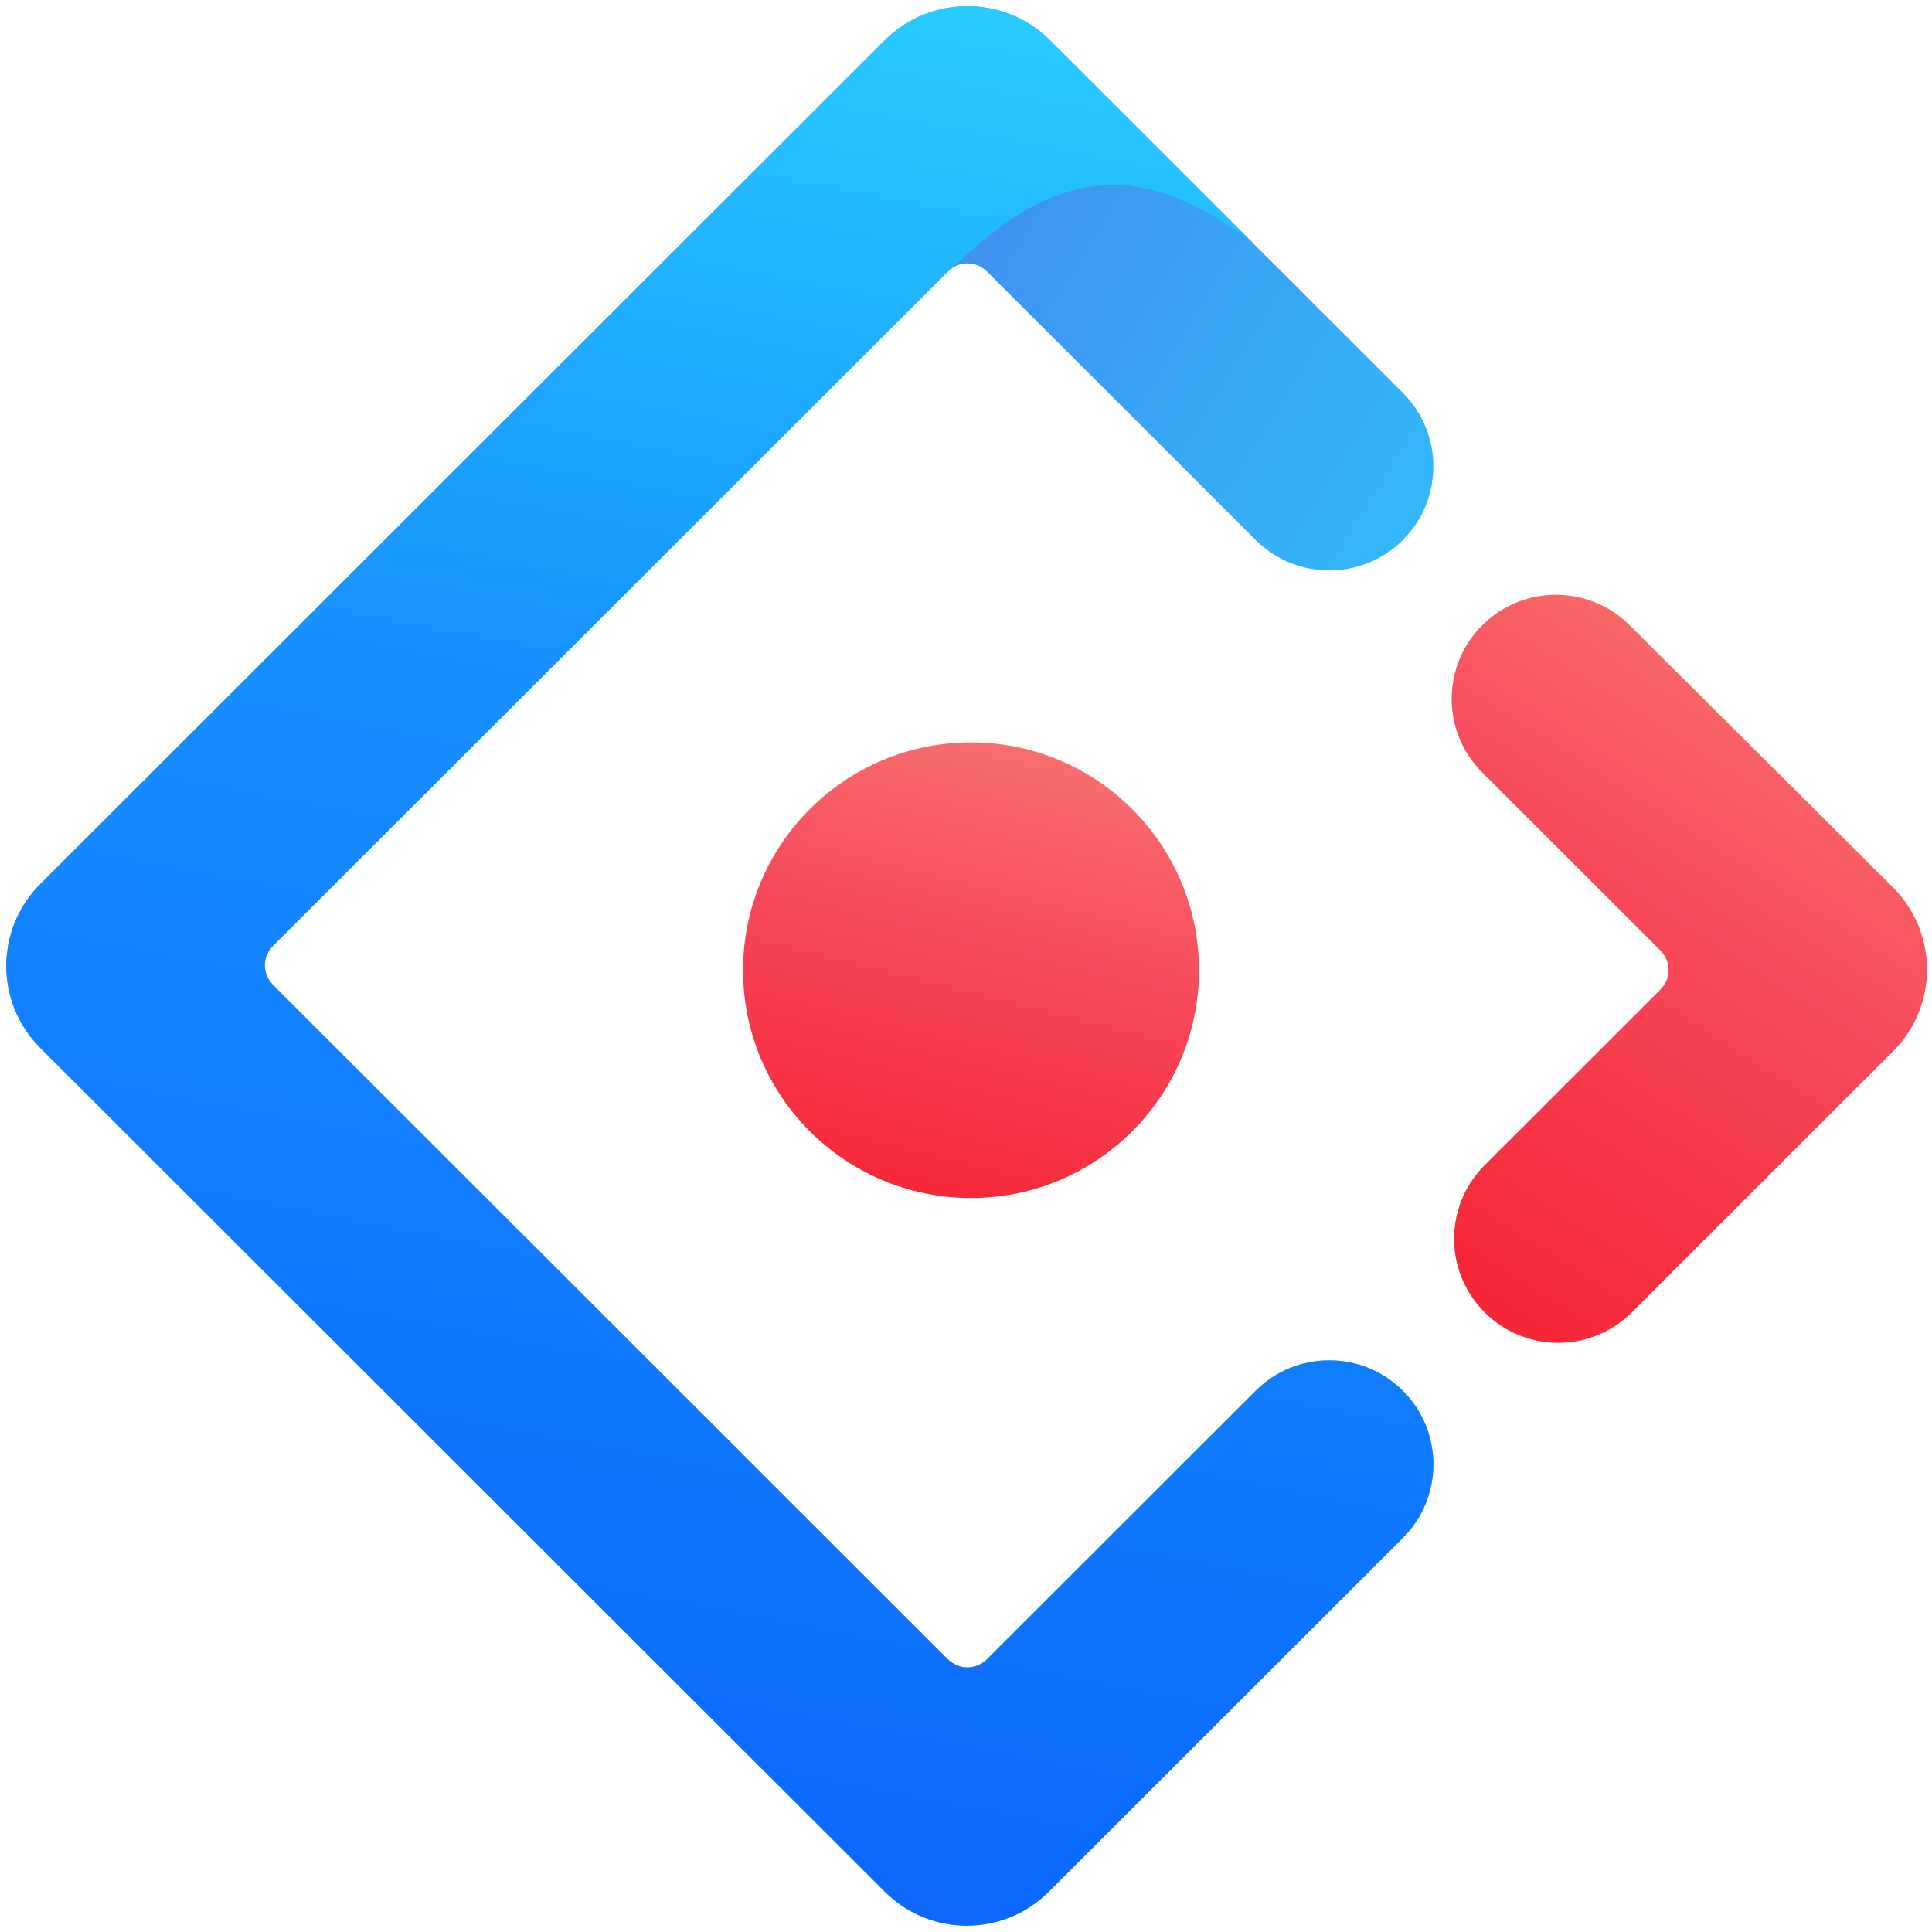
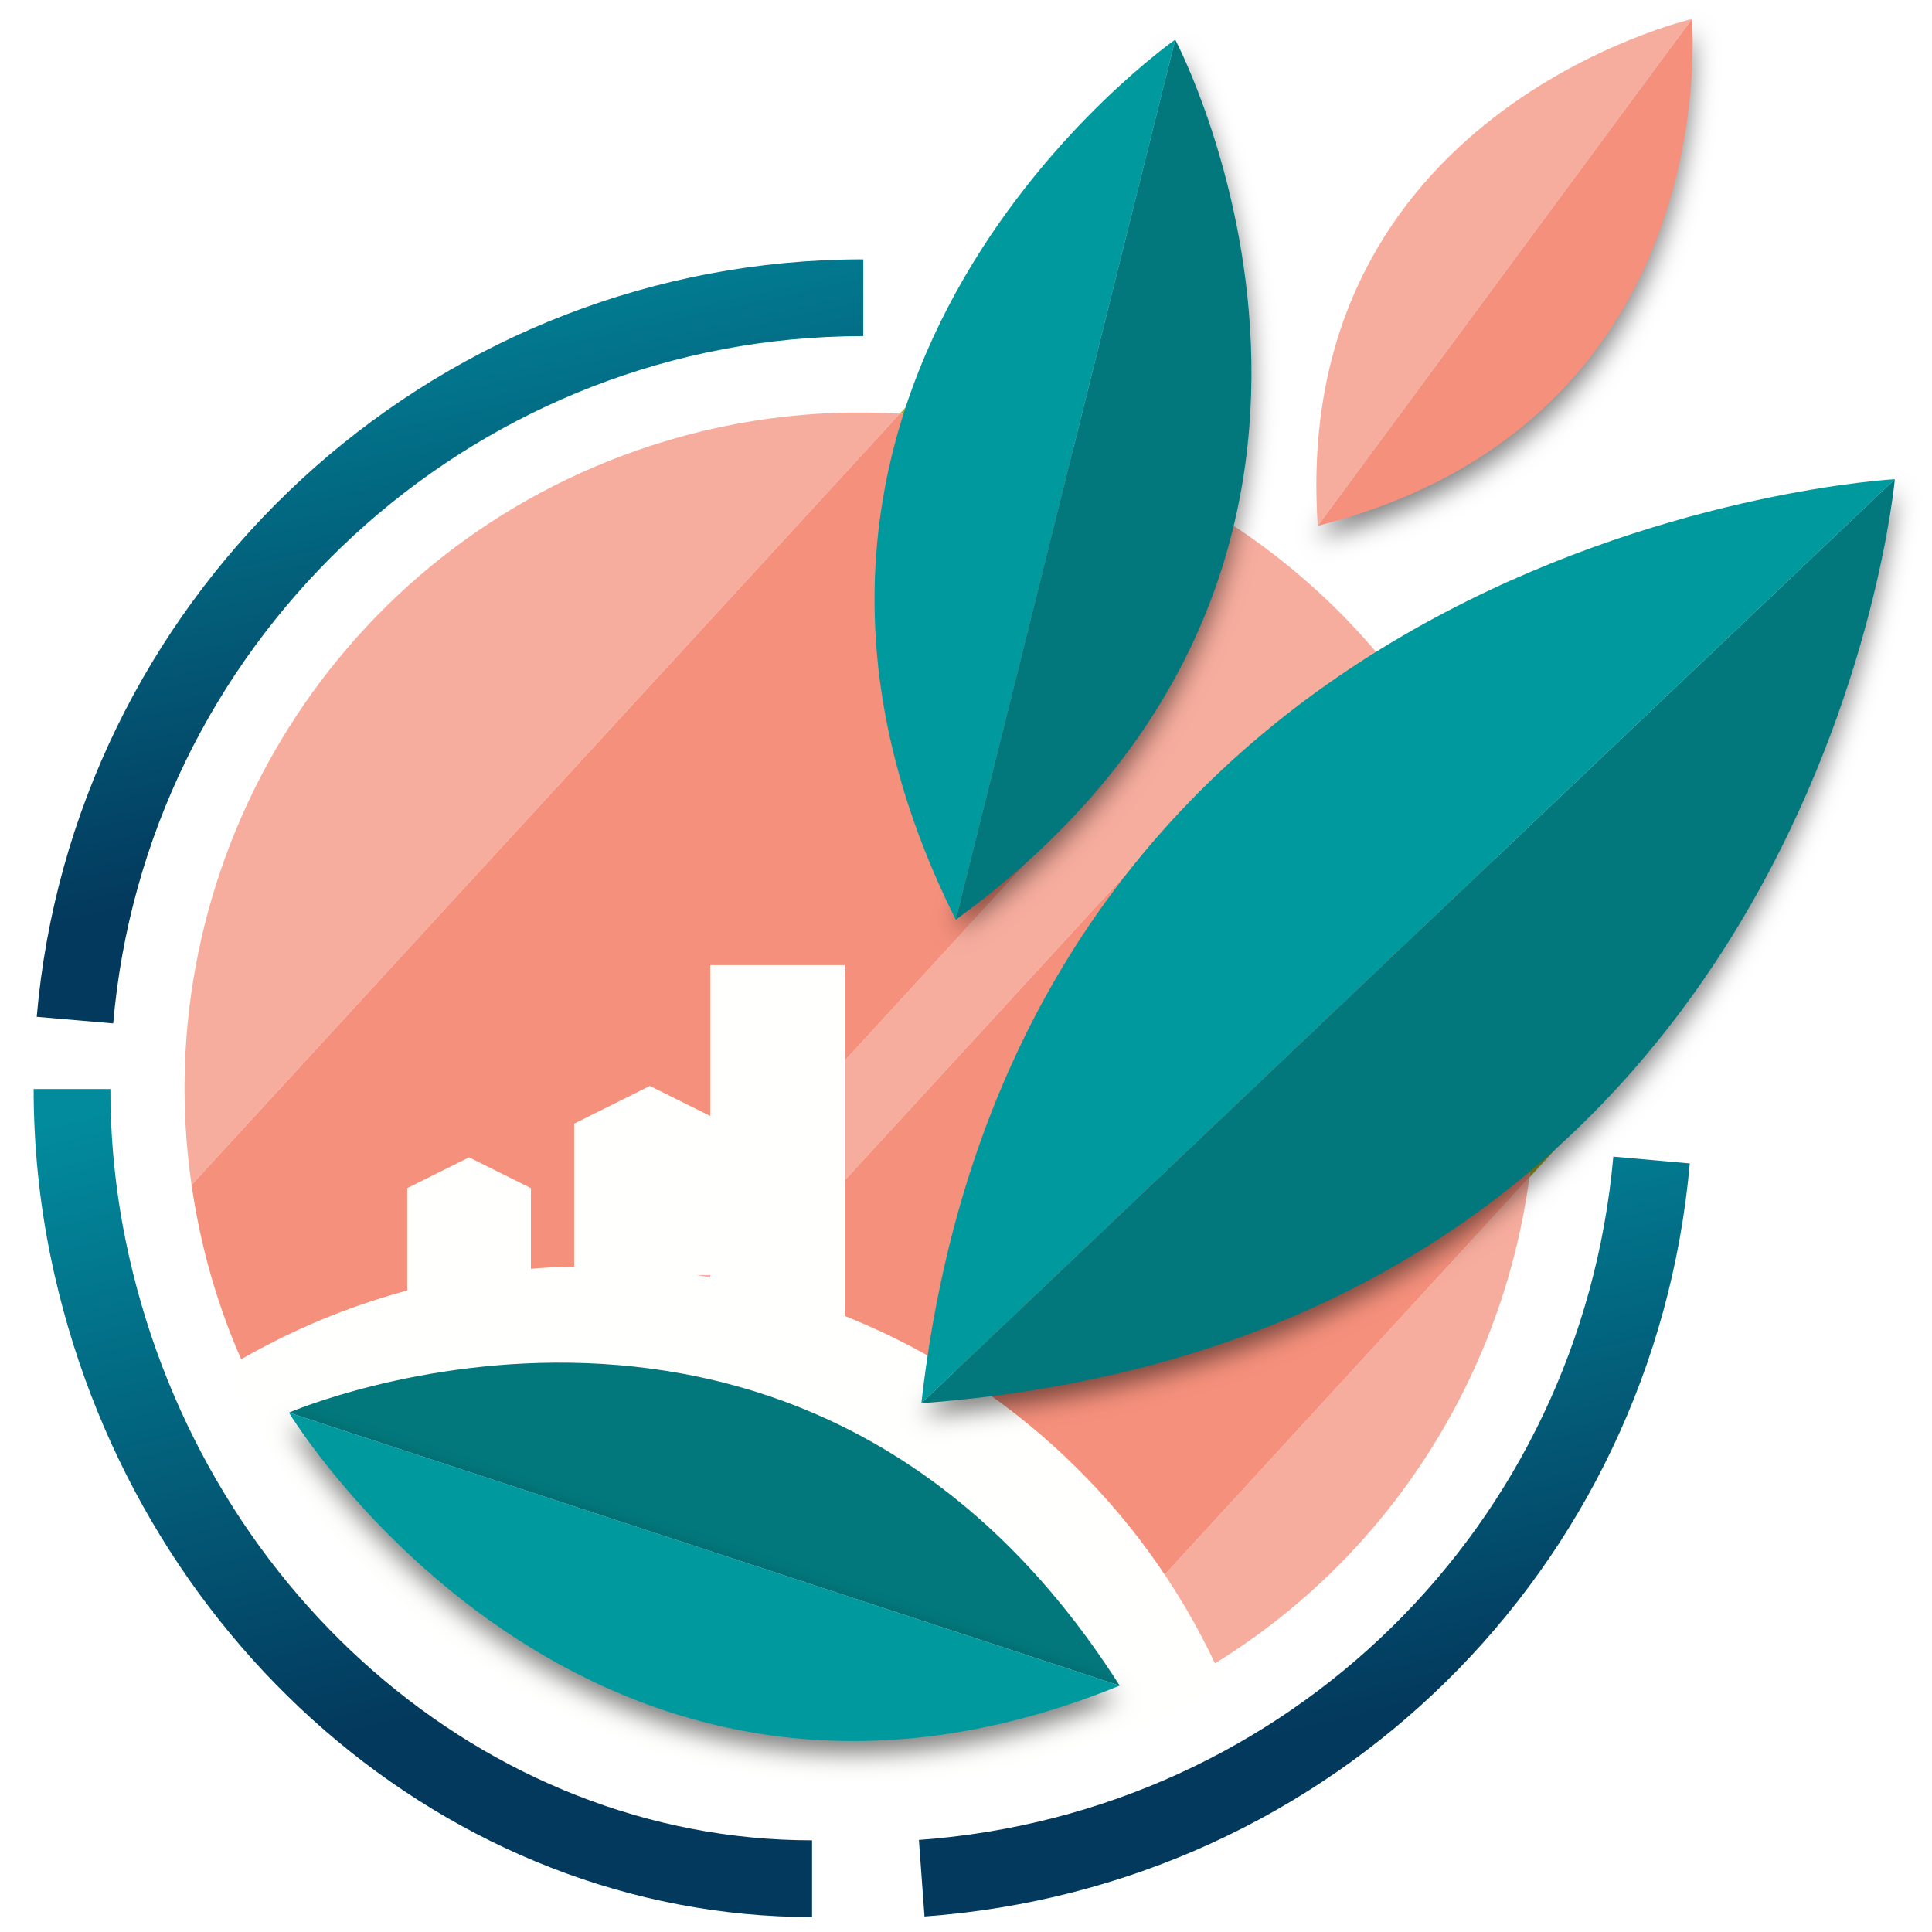
- <svg xmlns="http://www.w3.org/2000/svg" width="200px" height="200px" viewBox="0 0 200 200" version="1.1">
+ <svg xmlns="http://www.w3.org/2000/svg" xmlns:xlink="http://www.w3.org/1999/xlink" width="320px" height="320px" viewBox="0 0 320 320" version="1.1">
  <defs>
-     <linearGradient x1="62.102%" y1="0%" x2="108.197%" y2="37.864%" id="linearGradient-1">
-       <stop stop-color="#4285EB" offset="0%" />
-       <stop stop-color="#2EC7FF" offset="100%" />
+     <linearGradient x1="20.146%" y1="0%" x2="38.905%" y2="78.278%" id="linearGradient-1">
+       <stop stop-color="#028B9D" offset="0%" />
+       <stop stop-color="#03395D" offset="100%" />
    </linearGradient>
-     <linearGradient x1="69.644%" y1="0%" x2="54.043%" y2="108.457%" id="linearGradient-2">
-       <stop stop-color="#29CDFF" offset="0%" />
-       <stop stop-color="#148EFF" offset="37.86%" />
-       <stop stop-color="#0A60FF" offset="100%" />
-     </linearGradient>
-     <linearGradient x1="69.691%" y1="-12.974%" x2="16.723%" y2="117.391%" id="linearGradient-3">
-       <stop stop-color="#FA816E" offset="0%" />
-       <stop stop-color="#F74A5C" offset="41.473%" />
-       <stop stop-color="#F51D2C" offset="100%" />
-     </linearGradient>
-     <linearGradient x1="68.128%" y1="-35.691%" x2="30.44%" y2="114.943%" id="linearGradient-4">
-       <stop stop-color="#FA8E7D" offset="0%" />
-       <stop stop-color="#F74A5C" offset="51.264%" />
-       <stop stop-color="#F51D2C" offset="100%" />
-     </linearGradient>
+     <path d="M313.847,79.369 C313.847,79.369 301.088,221.228 152.609,232.421 L313.847,79.369" id="path-2" />
+     <filter x="-4.3%" y="-3.3%" width="108.7%" height="109.1%" filterUnits="objectBoundingBox" id="filter-3">
+       <feOffset dx="0" dy="2" in="SourceAlpha" result="shadowOffsetOuter1" />
+       <feGaussianBlur stdDeviation="2" in="shadowOffsetOuter1" result="shadowBlurOuter1" />
+       <feColorMatrix values="0 0 0 0 0   0 0 0 0 0   0 0 0 0 0  0 0 0 0.5 0" type="matrix" in="shadowBlurOuter1" />
+     </filter>
+     <path d="M280.225,3.156 C280.225,3.156 286.248,69.863 218.262,87.088 L280.225,3.156" id="path-4" />
+     <filter x="-11.3%" y="-6.0%" width="122.5%" height="116.7%" filterUnits="objectBoundingBox" id="filter-5">
+       <feOffset dx="0" dy="2" in="SourceAlpha" result="shadowOffsetOuter1" />
+       <feGaussianBlur stdDeviation="2" in="shadowOffsetOuter1" result="shadowBlurOuter1" />
+       <feColorMatrix values="0 0 0 0 0   0 0 0 0 0   0 0 0 0 0  0 0 0 0.5 0" type="matrix" in="shadowBlurOuter1" />
+     </filter>
+     <path d="M194.653,6.564 C194.653,6.564 240.189,92.555 158.309,152.338 L194.653,6.564" id="path-6" />
+     <filter x="-14.3%" y="-3.4%" width="128.6%" height="109.6%" filterUnits="objectBoundingBox" id="filter-7">
+       <feOffset dx="0" dy="2" in="SourceAlpha" result="shadowOffsetOuter1" />
+       <feGaussianBlur stdDeviation="2" in="shadowOffsetOuter1" result="shadowBlurOuter1" />
+       <feColorMatrix values="0 0 0 0 0   0 0 0 0 0   0 0 0 0 0  0 0 0 0.5 0" type="matrix" in="shadowBlurOuter1" />
+     </filter>
+     <path d="M185.456,279.196 L47.854,233.98 C47.854,233.98 97.026,315.118 185.456,279.196" id="path-8" />
+     <filter x="-5.1%" y="-9.2%" width="110.2%" height="125.7%" filterUnits="objectBoundingBox" id="filter-9">
+       <feOffset dx="0" dy="2" in="SourceAlpha" result="shadowOffsetOuter1" />
+       <feGaussianBlur stdDeviation="2" in="shadowOffsetOuter1" result="shadowBlurOuter1" />
+       <feColorMatrix values="0 0 0 0 0   0 0 0 0 0   0 0 0 0 0  0 0 0 0.5 0" type="matrix" in="shadowBlurOuter1" />
+     </filter>
  </defs>
  <g id="Page-1" stroke="none" stroke-width="1" fill="none" fill-rule="evenodd">
-     <g id="logo" transform="translate(-20, -20)">
-       <g id="Group-28-Copy-5" transform="translate(20, 20)">
-         <g id="Group-27-Copy-3">
-           <g id="Group-25" fill-rule="nonzero">
-             <g id="2">
-               <path d="M91.588,4.177 L4.18,91.513 C-0.519,96.208 -0.519,103.792 4.18,108.487 L91.588,195.823 C96.287,200.519 103.877,200.519 108.577,195.823 L145.225,159.205 C149.434,155 149.434,148.182 145.225,143.977 C141.017,139.772 134.194,139.772 129.985,143.977 L102.202,171.737 C101.032,172.906 99.257,172.906 98.088,171.737 L28.286,101.993 C27.116,100.824 27.116,99.051 28.286,97.882 L98.088,28.138 C99.257,26.969 101.032,26.969 102.202,28.138 L129.985,55.898 C134.194,60.103 141.017,60.103 145.225,55.898 C149.434,51.693 149.434,44.876 145.225,40.671 L108.581,4.056 C103.862,-0.538 96.269,-0.501 91.588,4.177 Z" id="Shape" fill="url(#linearGradient-1)" />
-               <path d="M91.588,4.177 L4.18,91.513 C-0.519,96.208 -0.519,103.792 4.18,108.487 L91.588,195.823 C96.287,200.519 103.877,200.519 108.577,195.823 L145.225,159.205 C149.434,155 149.434,148.182 145.225,143.977 C141.017,139.772 134.194,139.772 129.985,143.977 L102.202,171.737 C101.032,172.906 99.257,172.906 98.088,171.737 L28.286,101.993 C27.116,100.824 27.116,99.051 28.286,97.882 L98.088,28.138 C101,25.627 105.752,20.542 112.73,19.352 C117.916,18.469 123.585,20.414 129.739,25.189 C125.625,21.078 118.572,14.034 108.581,4.056 C103.862,-0.538 96.269,-0.501 91.588,4.177 Z" id="Shape" fill="url(#linearGradient-2)" />
-             </g>
-             <path d="M153.686,135.855 C157.894,140.06 164.717,140.06 168.926,135.855 L195.96,108.843 C200.659,104.147 200.659,96.564 195.961,91.869 L168.691,64.718 C164.472,60.518 157.647,60.524 153.436,64.732 C149.227,68.937 149.227,75.754 153.436,79.959 L171.854,98.362 C173.024,99.531 173.024,101.305 171.854,102.473 L153.686,120.627 C149.477,124.832 149.477,131.65 153.686,135.855 Z" id="Shape" fill="url(#linearGradient-3)" />
-           </g>
-           <ellipse id="Combined-Shape" fill="url(#linearGradient-4)" cx="100.519" cy="100.437" rx="23.6" ry="23.581" />
-         </g>
+     <g id="logo">
+       <path d="M252.916,162.718 C251.881,156.239 250.365,149.76 248.126,143.348 C236.226,109.269 209.473,84.703 177.683,74.125 L182.794,128.98 L63.25,259.159 C66.424,262.339 69.749,265.332 73.257,268.09 L195.163,135.34 L252.916,162.718" id="Fill-1" fill="#F7AD9E" />
+       <path d="M166.599,289.462 C170.867,288.514 175.127,287.383 179.356,285.906 C220.536,271.528 247.881,235.494 253.315,195.033 L166.599,289.462" id="Fill-2" fill="#F7AD9E" />
+       <path d="M105.567,74.578 C54.117,92.543 24.15,144.28 31.728,196.267 L149.046,68.513 C134.709,67.662 119.973,69.548 105.567,74.578" id="Fill-3" fill="#F7AD9E" />
+       <path d="M174.57,40.718 L149.046,68.513 C158.872,69.096 168.473,71.061 177.683,74.125 L174.57,40.718" id="Fill-4" fill="#AAB028" />
+       <path d="M177.683,74.125 C168.473,71.061 158.872,69.096 149.046,68.513 L31.728,196.267 C32.746,203.246 34.386,210.23 36.797,217.136 C42.52,233.526 51.756,247.64 63.25,259.159 L182.794,128.98 L177.683,74.125" id="Fill-5" fill="#F5907C" />
+       <path d="M253.315,195.033 L273.868,172.652 L252.916,162.718 C254.653,173.596 254.735,184.456 253.315,195.033" id="Fill-6" fill="#AAB028" />
+       <path d="M252.916,162.718 L195.163,135.34 L73.257,268.09 C99.003,288.332 133.081,296.909 166.599,289.462 L253.315,195.033 C254.735,184.456 254.653,173.596 252.916,162.718" id="Fill-7" fill="#F5907C" />
+       <path d="M134.503,317.531 C74.394,317.531 21.341,271.494 8.367,208.072 C6.512,199.016 5.571,189.703 5.571,180.378 L18.286,180.378 C18.286,188.848 19.141,197.306 20.821,205.514 C32.595,263.058 80.402,304.816 134.503,304.816 L134.503,317.531" id="Fill-8" fill="url(#linearGradient-1)" />
+       <path d="M153.128,317.431 L152.199,304.753 C213.408,300.296 261.777,252.694 267.215,191.574 L279.882,192.7 C273.885,260.066 220.58,312.528 153.128,317.431" id="Fill-9" fill="url(#linearGradient-1)" />
+       <path d="M18.751,169.51 L6.084,168.417 C11.969,100.252 67.951,46.386 136.318,43.114 C138.533,43.01 140.76,42.954 142.991,42.954 L142.991,55.669 C140.961,55.669 138.931,55.721 136.916,55.818 C74.893,58.784 24.082,107.665 18.751,169.51" id="Fill-10" fill="url(#linearGradient-1)" />
+       <path d="M59.458,216.213 C51.739,218.908 44.499,222.354 37.77,226.423 C61.626,280.958 123.829,308.761 180.963,288.812 C188.682,286.116 195.922,282.669 202.651,278.602 C178.795,224.065 116.591,196.263 59.458,216.213" id="Fill-11" fill="#FFFFFE" />
+       <g id="Fill-12">
+         <use fill="black" fill-opacity="1" filter="url(#filter-3)" xlink:href="#path-2" />
+         <use fill="#02787C" fill-rule="evenodd" xlink:href="#path-2" />
      </g>
+       <g id="Fill-13">
+         <use fill="black" fill-opacity="1" filter="url(#filter-5)" xlink:href="#path-4" />
+         <use fill="#F5907C" fill-rule="evenodd" xlink:href="#path-4" />
+       </g>
+       <g id="Fill-14">
+         <use fill="black" fill-opacity="1" filter="url(#filter-7)" xlink:href="#path-6" />
+         <use fill="#02787C" fill-rule="evenodd" xlink:href="#path-6" />
+       </g>
+       <path d="M152.608,232.421 L313.847,79.369 C313.847,79.369 168.991,87.122 152.608,232.421" id="Fill-15" fill="#00999E" />
+       <path d="M218.261,87.088 L280.225,3.156 C280.225,3.156 213.631,18.494 218.261,87.088" id="Fill-16" fill="#F7AD9E" />
+       <path d="M47.854,233.979 C47.854,233.979 133.191,197.041 185.456,279.195 L47.854,233.979" id="Fill-17" fill="#02787C" />
+       <g id="Fill-18">
+         <use fill="black" fill-opacity="1" filter="url(#filter-9)" xlink:href="#path-8" />
+         <use fill="#00999E" fill-rule="evenodd" xlink:href="#path-8" />
+       </g>
+       <path d="M194.653,6.564 C194.653,6.564 113.59,63.071 158.309,152.338 L194.653,6.564" id="Fill-19" fill="#00999E" />
+       <polyline id="Fill-30" fill="#FFFFFE" points="120.184 211.191 95.1 211.191 95.1 186.108 107.642 179.867 120.184 186.108 120.184 211.191" />
+       <polygon id="Fill-31" fill="#FFFFFE" points="117.646 223.293 139.924 223.293 139.924 159.854 117.646 159.854" />
+       <polyline id="Fill-32" fill="#FFFFFE" points="87.939 217.28 67.45 217.28 67.45 196.791 77.694 191.693 87.939 196.791 87.939 217.28" />
    </g>
  </g>
</svg>
